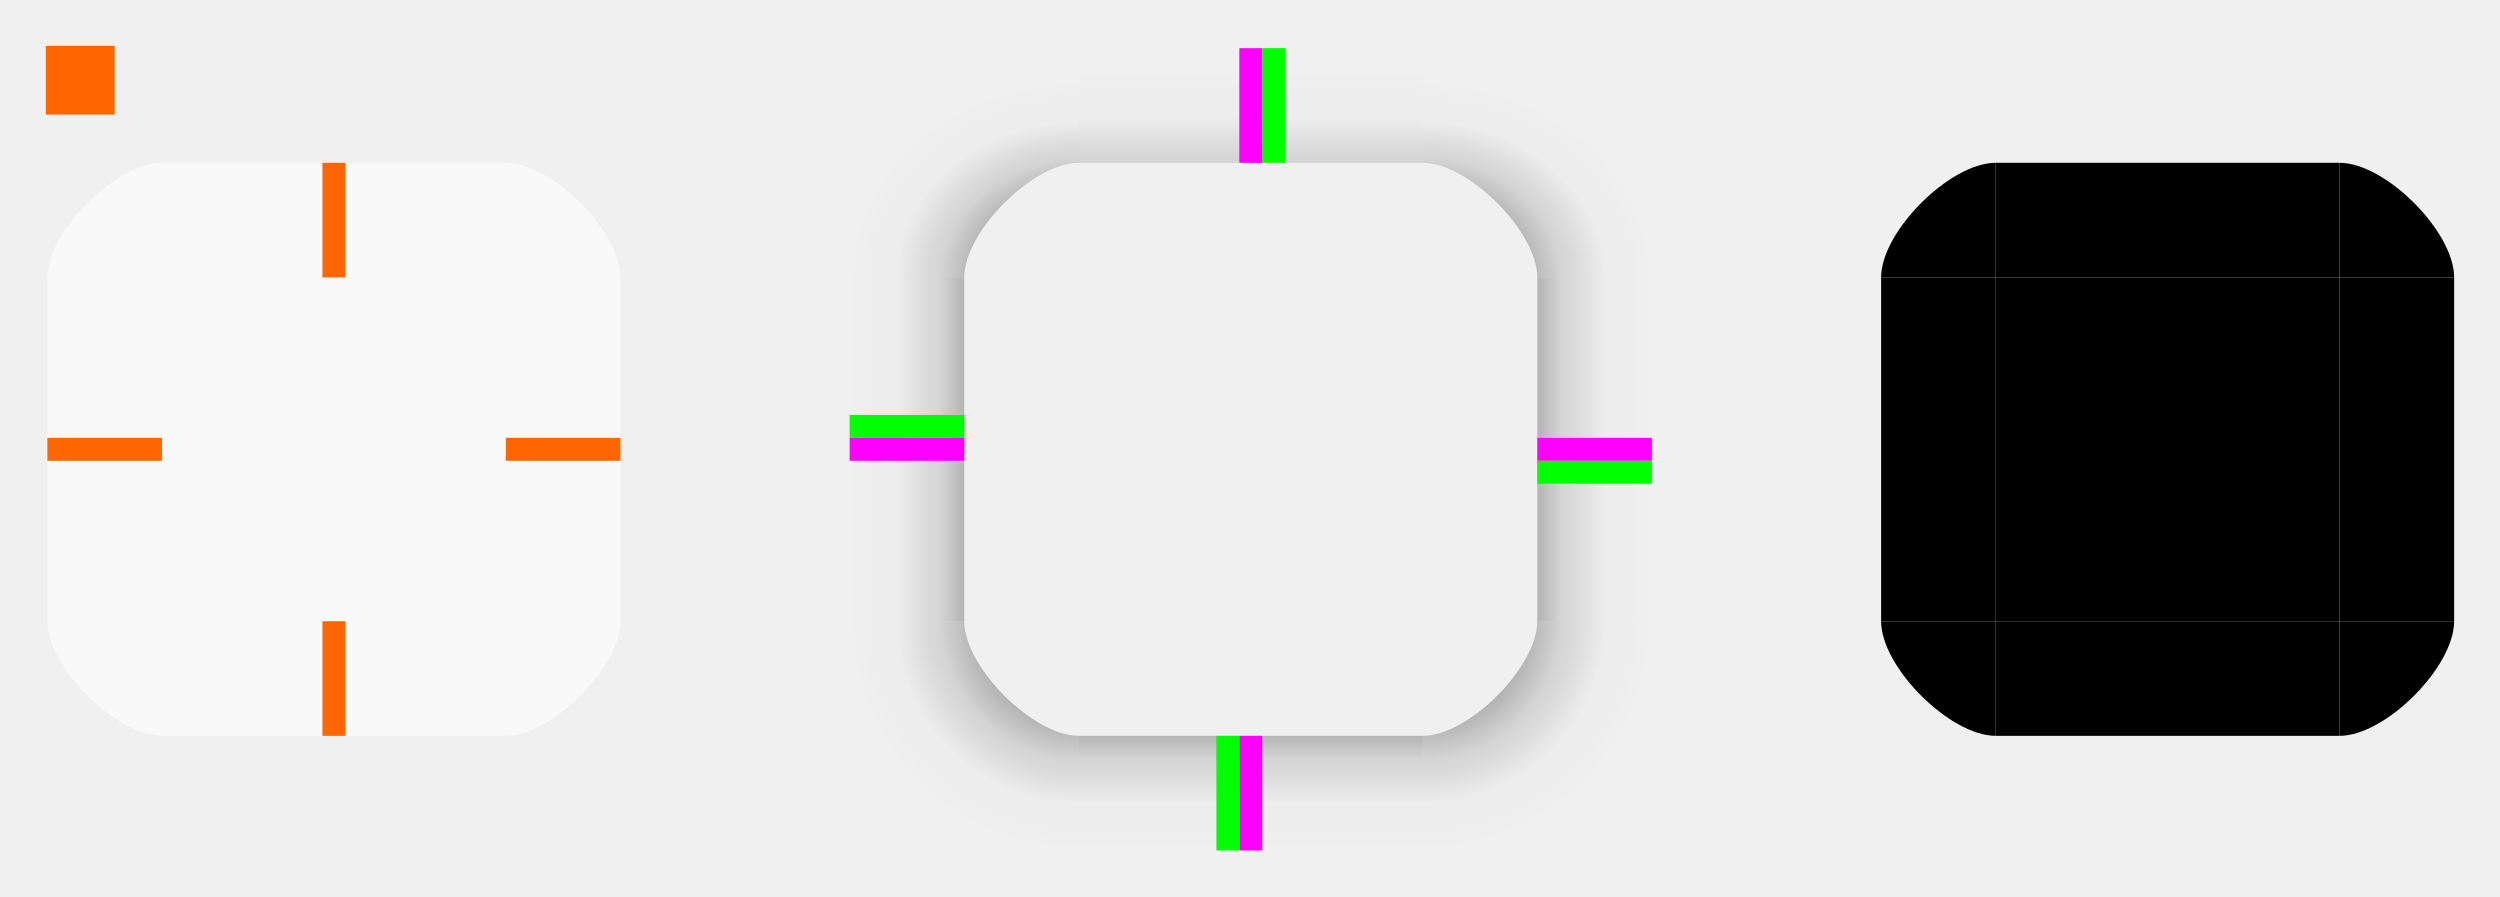
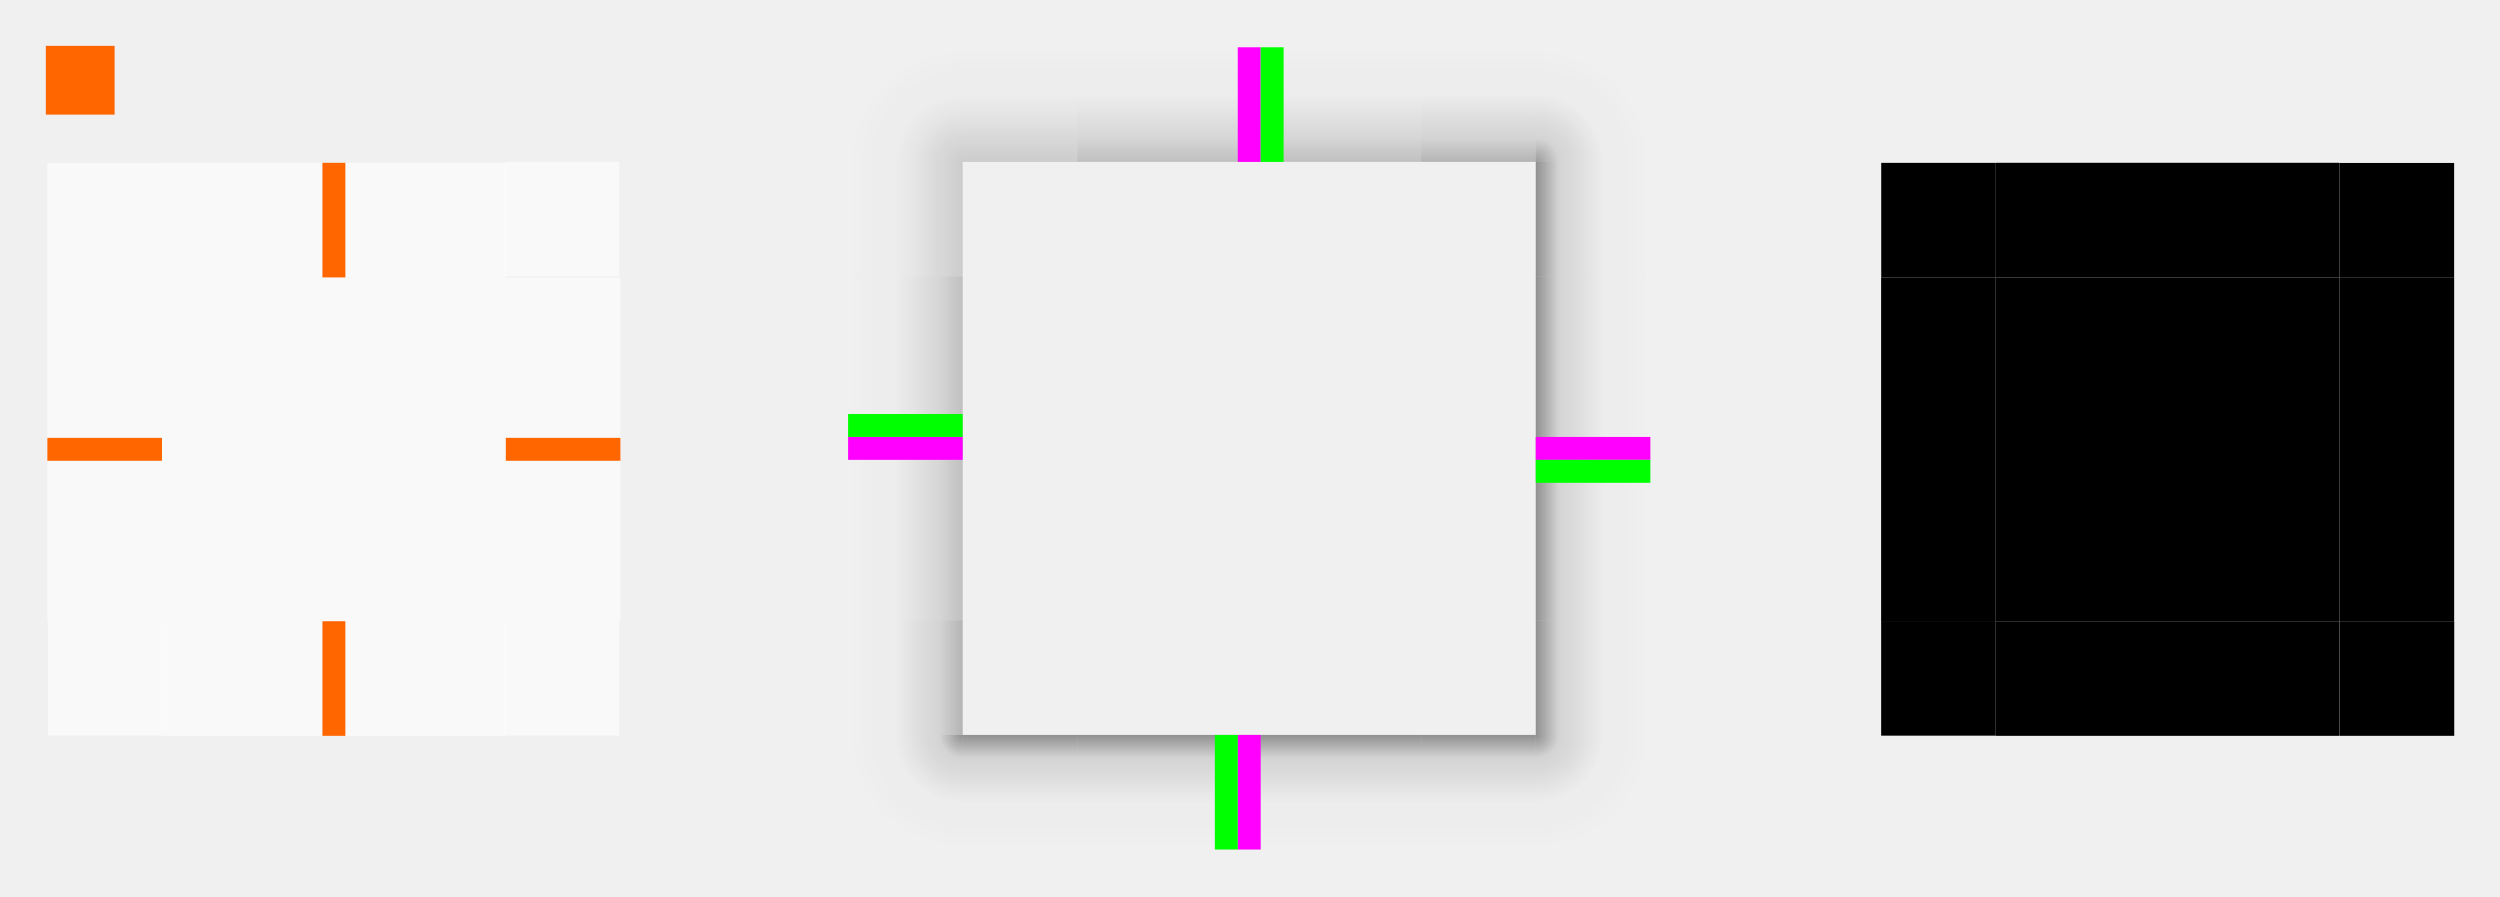
<svg xmlns="http://www.w3.org/2000/svg" xmlns:xlink="http://www.w3.org/1999/xlink" width="109.067" height="39.102" viewBox="0 0 109.067 39.102" version="1.1" id="svg5">
  <defs id="defs2">
-     <linearGradient id="linearGradient20574">
-       <stop style="stop-color:#000000;stop-opacity:0.45" offset="0" id="stop20560" />
-       <stop style="stop-color:#000000;stop-opacity:0.31" offset="0.4" id="stop20562" />
-       <stop style="stop-color:#000000;stop-opacity:0.12" offset="0.6" id="stop20564" />
-       <stop style="stop-color:#000000;stop-opacity:0.07" offset="0.7" id="stop20566" />
-       <stop style="stop-color:#000000;stop-opacity:0.01" offset="0.8" id="stop20568" />
-       <stop style="stop-color:#000000;stop-opacity:0.01" offset="0.9" id="stop20570" />
-       <stop style="stop-color:#000000;stop-opacity:0;" offset="1" id="stop20572" />
+     <linearGradient xlink:href="#linearGradient7934" id="linearGradient2326" gradientUnits="userSpaceOnUse" x1="328" y1="355" x2="328" y2="350" gradientTransform="translate(-0.06653575,-0.03954616)" />
+     <linearGradient id="linearGradient7934">
+       <stop style="stop-color:#000000;stop-opacity:0.2" offset="0" id="stop7922" />
+       <stop style="stop-color:#000000;stop-opacity:0.11" offset="0.2" id="stop7924" />
+       <stop style="stop-color:#000000;stop-opacity:0.06" offset="0.4" id="stop7926" />
+       <stop style="stop-color:#000000;stop-opacity:0.01" offset="0.599" id="stop7928" />
+       <stop style="stop-color:#000000;stop-opacity:0.01" offset="0.798" id="stop7930" />
+       <stop style="stop-color:#000000;stop-opacity:0;" offset="1" id="stop7932" />
    </linearGradient>
-     <linearGradient id="linearGradient20558">
-       <stop style="stop-color:#000000;stop-opacity:0.45" offset="0" id="stop20544" />
-       <stop style="stop-color:#000000;stop-opacity:0.31" offset="0.4" id="stop20546" />
-       <stop style="stop-color:#000000;stop-opacity:0.12" offset="0.6" id="stop20548" />
-       <stop style="stop-color:#000000;stop-opacity:0.07" offset="0.7" id="stop20550" />
-       <stop style="stop-color:#000000;stop-opacity:0.01" offset="0.8" id="stop20552" />
-       <stop style="stop-color:#000000;stop-opacity:0.01" offset="0.9" id="stop20554" />
-       <stop style="stop-color:#000000;stop-opacity:0;" offset="1" id="stop20556" />
+     <linearGradient xlink:href="#linearGradient7934" id="linearGradient2328" gradientUnits="userSpaceOnUse" gradientTransform="translate(-694.9605,-40.06654)" x1="328" y1="355" x2="328" y2="350" />
+     <linearGradient xlink:href="#linearGradient7266" id="linearGradient2330" gradientUnits="userSpaceOnUse" gradientTransform="translate(-694.9605,-694.9335)" x1="328" y1="355" x2="328" y2="350" />
+     <linearGradient id="linearGradient7266">
+       <stop style="stop-color:#000000;stop-opacity:0.4" offset="0" id="stop7254" />
+       <stop style="stop-color:#000000;stop-opacity:0.12" offset="0.2" id="stop7256" />
+       <stop style="stop-color:#000000;stop-opacity:0.07" offset="0.4" id="stop7258" />
+       <stop style="stop-color:#000000;stop-opacity:0.01" offset="0.599" id="stop7260" />
+       <stop style="stop-color:#000000;stop-opacity:0.01" offset="0.798" id="stop7262" />
+       <stop style="stop-color:#000000;stop-opacity:0;" offset="1" id="stop7264" />
    </linearGradient>
-     <linearGradient id="linearGradient20542">
-       <stop style="stop-color:#000000;stop-opacity:0.45" offset="0" id="stop20528" />
-       <stop style="stop-color:#000000;stop-opacity:0.31" offset="0.4" id="stop20530" />
-       <stop style="stop-color:#000000;stop-opacity:0.12" offset="0.6" id="stop20532" />
-       <stop style="stop-color:#000000;stop-opacity:0.07" offset="0.7" id="stop20534" />
-       <stop style="stop-color:#000000;stop-opacity:0.01" offset="0.8" id="stop20536" />
-       <stop style="stop-color:#000000;stop-opacity:0.01" offset="0.9" id="stop20538" />
-       <stop style="stop-color:#000000;stop-opacity:0;" offset="1" id="stop20540" />
+     <linearGradient xlink:href="#linearGradient7266" id="linearGradient2332" gradientUnits="userSpaceOnUse" gradientTransform="translate(-654.9335,-734.9605)" x1="328" y1="355" x2="328" y2="350" />
+     <radialGradient xlink:href="#linearGradient7162" id="radialGradient5825" cx="340" cy="400" fx="340" fy="400" r="3" gradientUnits="userSpaceOnUse" gradientTransform="matrix(1.666668,-7.1111299e-6,7.1111252e-6,1.666667,-226.6699,-266.6642)" />
+     <linearGradient id="linearGradient7162">
+       <stop style="stop-color:#000000;stop-opacity:0.35" offset="0" id="stop7150" />
+       <stop style="stop-color:#000000;stop-opacity:0.12" offset="0.2" id="stop7152" />
+       <stop style="stop-color:#000000;stop-opacity:0.07" offset="0.4" id="stop7154" />
+       <stop style="stop-color:#000000;stop-opacity:0.01" offset="0.599" id="stop7156" />
+       <stop style="stop-color:#000000;stop-opacity:0.01" offset="0.798" id="stop7158" />
+       <stop style="stop-color:#000000;stop-opacity:0;" offset="1" id="stop7160" />
    </linearGradient>
-     <linearGradient id="linearGradient20488">
-       <stop style="stop-color:#000000;stop-opacity:0.25" offset="0" id="stop20476" />
-       <stop style="stop-color:#000000;stop-opacity:0.12" offset="0.2" id="stop20478" />
-       <stop style="stop-color:#000000;stop-opacity:0.07" offset="0.4" id="stop20480" />
-       <stop style="stop-color:#000000;stop-opacity:0.01" offset="0.599" id="stop20482" />
-       <stop style="stop-color:#000000;stop-opacity:0.01" offset="0.798" id="stop20484" />
-       <stop style="stop-color:#000000;stop-opacity:0;" offset="1" id="stop20486" />
+     <linearGradient xlink:href="#linearGradient921" id="linearGradient6084" x1="337" y1="400" x2="337" y2="395" gradientUnits="userSpaceOnUse" />
+     <linearGradient id="linearGradient921">
+       <stop style="stop-color:#000000;stop-opacity:0.25" offset="0" id="stop909" />
+       <stop style="stop-color:#000000;stop-opacity:0.12" offset="0.2" id="stop911" />
+       <stop style="stop-color:#000000;stop-opacity:0.07" offset="0.4" id="stop913" />
+       <stop style="stop-color:#000000;stop-opacity:0.01" offset="0.599" id="stop915" />
+       <stop style="stop-color:#000000;stop-opacity:0.01" offset="0.798" id="stop917" />
+       <stop style="stop-color:#000000;stop-opacity:0;" offset="1" id="stop919" />
    </linearGradient>
-     <linearGradient id="linearGradient20474">
-       <stop style="stop-color:#000000;stop-opacity:0.25" offset="0" id="stop20462" />
-       <stop style="stop-color:#000000;stop-opacity:0.12" offset="0.2" id="stop20464" />
-       <stop style="stop-color:#000000;stop-opacity:0.07" offset="0.4" id="stop20466" />
-       <stop style="stop-color:#000000;stop-opacity:0.01" offset="0.599" id="stop20468" />
-       <stop style="stop-color:#000000;stop-opacity:0.01" offset="0.798" id="stop20470" />
-       <stop style="stop-color:#000000;stop-opacity:0;" offset="1" id="stop20472" />
+     <linearGradient xlink:href="#linearGradient7266" id="linearGradient6281" gradientUnits="userSpaceOnUse" x1="337" y1="400" x2="337" y2="395" gradientTransform="rotate(90,337.5,402.5)" />
+     <radialGradient xlink:href="#linearGradient7266" id="radialGradient5825-1" cx="340" cy="400" fx="340" fy="400" r="3" gradientUnits="userSpaceOnUse" gradientTransform="matrix(1.666668,-7.1111299e-6,7.1111252e-6,1.666667,-226.6699,-266.6642)" />
+     <linearGradient xlink:href="#linearGradient7266" id="linearGradient6915" gradientUnits="userSpaceOnUse" x1="337" y1="400" x2="337" y2="395" />
+     <radialGradient xlink:href="#linearGradient7266" id="radialGradient5825-2" cx="340" cy="400" fx="340" fy="400" r="3" gradientUnits="userSpaceOnUse" gradientTransform="matrix(1.666668,-7.1111299e-6,7.1111252e-6,1.666667,-226.6699,-266.6642)" />
+     <linearGradient xlink:href="#linearGradient921" id="linearGradient6995" gradientUnits="userSpaceOnUse" gradientTransform="rotate(90,337.5,402.5)" x1="337" y1="400" x2="337" y2="395" />
+     <radialGradient xlink:href="#linearGradient7692" id="radialGradient5825-5" cx="340" cy="400" fx="340" fy="400" r="3" gradientUnits="userSpaceOnUse" gradientTransform="matrix(1.666668,-7.1111299e-6,7.1111252e-6,1.666667,-226.6699,-266.6642)" />
+     <linearGradient id="linearGradient7692">
+       <stop style="stop-color:#000000;stop-opacity:0.15" offset="0" id="stop7680" />
+       <stop style="stop-color:#000000;stop-opacity:0.1" offset="0.2" id="stop7682" />
+       <stop style="stop-color:#000000;stop-opacity:0.05" offset="0.4" id="stop7684" />
+       <stop style="stop-color:#000000;stop-opacity:0.01" offset="0.599" id="stop7686" />
+       <stop style="stop-color:#000000;stop-opacity:0.01" offset="0.798" id="stop7688" />
+       <stop style="stop-color:#000000;stop-opacity:0;" offset="1" id="stop7690" />
    </linearGradient>
-     <linearGradient id="linearGradient19446">
-       <stop style="stop-color:#000000;stop-opacity:0.45" offset="0" id="stop19432" />
-       <stop style="stop-color:#000000;stop-opacity:0.31" offset="0.4" id="stop19434" />
-       <stop style="stop-color:#000000;stop-opacity:0.12" offset="0.6" id="stop19436" />
-       <stop style="stop-color:#000000;stop-opacity:0.07" offset="0.7" id="stop19438" />
-       <stop style="stop-color:#000000;stop-opacity:0.01" offset="0.8" id="stop19440" />
-       <stop style="stop-color:#000000;stop-opacity:0.01" offset="0.9" id="stop19442" />
-       <stop style="stop-color:#000000;stop-opacity:0;" offset="1" id="stop19444" />
-     </linearGradient>
-     <linearGradient id="linearGradient18914">
-       <stop style="stop-color:#000000;stop-opacity:0.25" offset="0" id="stop18902" />
-       <stop style="stop-color:#000000;stop-opacity:0.12" offset="0.2" id="stop18904" />
-       <stop style="stop-color:#000000;stop-opacity:0.07" offset="0.4" id="stop18906" />
-       <stop style="stop-color:#000000;stop-opacity:0.01" offset="0.599" id="stop18908" />
-       <stop style="stop-color:#000000;stop-opacity:0.01" offset="0.798" id="stop18910" />
-       <stop style="stop-color:#000000;stop-opacity:0;" offset="1" id="stop18912" />
-     </linearGradient>
-     <linearGradient id="linearGradient15516">
-       <stop style="stop-color:#000000;stop-opacity:0.12" offset="0" id="stop15504" />
-       <stop style="stop-color:#000000;stop-opacity:0.07" offset="0.2" id="stop15506" />
-       <stop style="stop-color:#000000;stop-opacity:0.01" offset="0.4" id="stop15508" />
-       <stop style="stop-color:#000000;stop-opacity:0.01" offset="0.599" id="stop15510" />
-       <stop style="stop-color:#000000;stop-opacity:0" offset="0.798" id="stop15512" />
-       <stop style="stop-color:#000000;stop-opacity:0;" offset="1" id="stop15514" />
-     </linearGradient>
-     <radialGradient xlink:href="#linearGradient20542" id="radialGradient12583-2-82-3-9" cx="310" cy="361.25" fx="310" fy="361.25" r="5" gradientUnits="userSpaceOnUse" gradientTransform="matrix(0,2,-2,0,1057.5,-245)" />
-     <linearGradient xlink:href="#linearGradient15516" id="linearGradient18867" gradientUnits="userSpaceOnUse" x1="328" y1="355" x2="328" y2="350" />
-     <linearGradient xlink:href="#linearGradient18914" id="linearGradient18871" gradientUnits="userSpaceOnUse" gradientTransform="translate(-695,-40)" x1="328" y1="355" x2="328" y2="350" />
-     <linearGradient xlink:href="#linearGradient20474" id="linearGradient19227" gradientUnits="userSpaceOnUse" gradientTransform="translate(-695,-695)" x1="328" y1="355" x2="328" y2="350" />
-     <linearGradient xlink:href="#linearGradient20488" id="linearGradient19258" gradientUnits="userSpaceOnUse" gradientTransform="translate(-655,-735)" x1="328" y1="355" x2="328" y2="350" />
-     <radialGradient xlink:href="#linearGradient20558" id="radialGradient12583-2-82-3-9-5" cx="310" cy="361.25" fx="310" fy="361.25" r="5" gradientUnits="userSpaceOnUse" gradientTransform="matrix(0,2,2,0,-402.5,-245)" />
-     <radialGradient xlink:href="#linearGradient20574" id="radialGradient12583-2-82-3-9-5-1" cx="310" cy="361.25" fx="310" fy="361.25" r="5" gradientUnits="userSpaceOnUse" gradientTransform="matrix(0,-1.707342,-2,0,1057.5,889.2759)" />
-     <radialGradient xlink:href="#linearGradient19446" id="radialGradient12583-2-82-3-9-5-1-2" cx="310" cy="361.25" fx="310" fy="361.25" r="5" gradientUnits="userSpaceOnUse" gradientTransform="matrix(0,-1.707342,2,0,-402.5,889.2759)" />
+     <linearGradient xlink:href="#linearGradient7692" id="linearGradient7071" gradientUnits="userSpaceOnUse" x1="337" y1="400" x2="337" y2="395" />
+     <linearGradient xlink:href="#linearGradient7692" id="linearGradient7073" gradientUnits="userSpaceOnUse" gradientTransform="rotate(90,337.5,402.5)" x1="337" y1="400" x2="337" y2="395" />
+     <linearGradient xlink:href="#linearGradient7266" id="linearGradient1208" gradientUnits="userSpaceOnUse" gradientTransform="rotate(90,337.5,402.5)" x1="337" y1="400" x2="337" y2="395" />
+     <linearGradient xlink:href="#linearGradient7266" id="linearGradient1210" gradientUnits="userSpaceOnUse" x1="337" y1="400" x2="337" y2="395" />
  </defs>
  <g id="layer1" transform="translate(-272.9331,-347.8976)">
    <rect style="opacity:1;fill:#ffffff;fill-opacity:0.6;fill-rule:nonzero" id="center" width="15" height="15" x="280" y="360" class="ColorScheme-Background" />
    <rect style="opacity:1;fill:#ffffff;fill-opacity:0.6;fill-rule:evenodd" id="right" width="5" height="15" x="295" y="360" class="ColorScheme-Background" />
    <rect style="opacity:1;fill:#ffffff;fill-opacity:0.6;fill-rule:nonzero" id="top" width="15" height="5" x="280" y="355" class="ColorScheme-Background" />
    <rect style="opacity:1;fill:#ffffff;fill-opacity:0.6;fill-rule:evenodd" id="left" width="5" height="15" x="275" y="360" class="ColorScheme-Background" />
    <rect style="opacity:1;fill:#ffffff;fill-opacity:0.6;fill-rule:evenodd" id="bottom" width="15" height="5" x="280" y="375" class="ColorScheme-Background" />
-     <path d="m 295,355 v 5 h 5 c 0,-2 -3,-5 -5,-5 z" id="topright" style="opacity:1;fill:#ffffff;fill-opacity:0.6;fill-rule:nonzero" class="ColorScheme-Background" />
-     <path d="m 275,360 h 5 v -5 c -2,0 -5,3 -5,5 z" id="topleft" style="opacity:1;fill:#ffffff;fill-opacity:0.6;fill-rule:nonzero" class="ColorScheme-Background" />
-     <path d="m 280,380 v -5 h -5 c 0,2 3,5 5,5 z" id="bottomleft" style="opacity:1;fill:#ffffff;fill-opacity:0.6;fill-rule:nonzero" class="ColorScheme-Background" />
-     <path d="m 300,375 h -5 v 5 c 2,0 5,-3 5,-5 z" id="bottomright" style="opacity:1;fill:#ffffff;fill-opacity:0.6;fill-rule:nonzero" class="ColorScheme-Background" />
    <rect style="fill:#000000;fill-opacity:1;fill-rule:nonzero" id="mask-center" width="15" height="15" x="360" y="360" />
    <rect style="fill:#000000;fill-opacity:1;fill-rule:evenodd" id="mask-right" width="5" height="15" x="375" y="360" />
    <rect style="fill:#000000;fill-opacity:1;fill-rule:nonzero" id="mask-top" width="15" height="5" x="360" y="355" />
    <rect style="fill:#000000;fill-opacity:1;fill-rule:evenodd" id="mask-left" width="5" height="15" x="355" y="360" />
    <rect style="fill:#000000;fill-opacity:1;fill-rule:evenodd" id="mask-bottom" width="15" height="5" x="360" y="375" />
-     <path d="m 375,355 v 5 h 5 c 0,-2 -3,-5 -5,-5 z" id="mask-topright" style="fill:#000000;fill-opacity:1" />
-     <path d="m 355,360 h 5 v -5 c -2,0 -5,3 -5,5 z" id="mask-topleft" style="fill:#000000;fill-opacity:1" />
-     <path d="m 360,380 v -5 h -5 c 0,2 3,5 5,5 z" id="mask-bottomleft" style="fill:#000000;fill-opacity:1" />
-     <path d="m 380,375 h -5 v 5 c 2,0 5,-3 5,-5 z" id="mask-bottomright" style="fill:#000000;fill-opacity:1" />
    <rect style="opacity:1;fill:#ff6600;fill-opacity:1;fill-rule:nonzero" id="hint-left-margin" width="5" height="1" x="275" y="367" />
    <rect style="opacity:1;fill:#ff6600;fill-opacity:1;fill-rule:nonzero;stroke-width:1" id="hint-top-margin" width="1" height="5" x="287" y="355" />
    <rect style="opacity:1;fill:#ff6600;fill-opacity:1;fill-rule:nonzero" id="hint-right-margin" width="5" height="1" x="295" y="367" />
    <rect style="opacity:1;fill:#ff6600;fill-opacity:1;fill-rule:nonzero" id="hint-bottom-margin" width="1" height="5" x="287" y="375" />
    <rect style="opacity:1;fill:#ff6600;fill-opacity:1;fill-rule:nonzero;stroke-width:0.6" id="hint-tile-center" width="3" height="3" x="274.933" y="349.898" />
    <g id="g4866">
      <g id="g4869" />
    </g>
-     <rect style="fill:url(#linearGradient18867);fill-opacity:1;fill-rule:nonzero" id="shadow-top" width="15" height="5" x="320" y="350" />
-     <rect style="fill:url(#linearGradient18871);fill-opacity:1;fill-rule:nonzero" id="shadow-left" width="15" height="5" x="-375" y="310" transform="rotate(-90)" />
-     <rect style="fill:url(#linearGradient19227);fill-opacity:1;fill-rule:nonzero" id="shadow-right" width="15" height="5" x="-375" y="-345" transform="matrix(0,-1,-1,0,0,0)" />
-     <rect style="fill:url(#linearGradient19258);fill-opacity:1;fill-rule:nonzero" id="shadow-bottom" width="15" height="5" x="-335" y="-385" transform="scale(-1)" />
-     <path style="fill:url(#radialGradient12583-2-82-3-9);fill-opacity:1;stroke:none;stroke-width:1px;stroke-linecap:butt;stroke-linejoin:miter;stroke-opacity:1" d="m 340,375 c 0,2 -3,5 -5,5 v 5 h 10 v -10 c -1.575,0 -2.417,0 -5,0 z" id="shadow-bottomright" />
-     <path style="fill:url(#radialGradient12583-2-82-3-9-5);fill-opacity:1;stroke:none;stroke-width:1px;stroke-linecap:butt;stroke-linejoin:miter;stroke-opacity:1" d="m 315,375 c 0,2 3,5 5,5 v 5 h -10 v -10 c 1.575,0 2.417,0 5,0 z" id="shadow-bottomleft" />
-     <path style="fill:url(#radialGradient12583-2-82-3-9-5-1);fill-opacity:1;stroke:none;stroke-width:1px;stroke-linecap:butt;stroke-linejoin:miter;stroke-opacity:1" d="m 340,360 c 0,-2 -3,-5 -5,-5 v -5 h 10 v 10 c -1.575,0 -2.417,0 -5,0 z" id="shadow-topright" />
-     <path style="fill:url(#radialGradient12583-2-82-3-9-5-1-2);fill-opacity:1;stroke:none;stroke-width:1px;stroke-linecap:butt;stroke-linejoin:miter;stroke-opacity:1" d="m 315,360 c 0,-2 3,-5 5,-5 v -5 h -10 v 10 c 1.575,0 2.417,0 5,0 z" id="shadow-topleft" />
-     <rect style="opacity:1;fill:#ff00ff;fill-opacity:1;fill-rule:nonzero;stroke:none;stroke-opacity:0.31" id="shadow-hint-top-margin" width="1" height="5" x="327" y="350" />
-     <rect style="opacity:1;fill:#ff00ff;fill-opacity:1;fill-rule:nonzero;stroke:none;stroke-opacity:0.31" id="shadow-hint-right-margin" width="5" height="1" x="340" y="367" />
-     <rect style="opacity:1;fill:#ff00ff;fill-opacity:1;fill-rule:nonzero;stroke:none;stroke-opacity:0.31" id="shadow-hint-bottom-margin" width="1" height="5" x="327" y="380" />
-     <rect style="opacity:1;fill:#ff00ff;fill-opacity:1;fill-rule:nonzero;stroke:none;stroke-opacity:0.31" id="shadow-hint-left-margin" width="5" height="1" x="310" y="367" />
-     <rect style="opacity:1;fill:#00ff00;fill-opacity:1;fill-rule:nonzero;stroke:none;stroke-opacity:0.31" id="shadow-hint-top-inset" width="1" height="5" x="328" y="350" />
-     <rect style="opacity:1;fill:#00ff00;fill-opacity:1;fill-rule:nonzero;stroke:none;stroke-opacity:0.31" id="shadow-hint-right-inset" width="5" height="1" x="340" y="368" />
-     <rect style="opacity:1;fill:#00ff00;fill-opacity:1;fill-rule:nonzero;stroke:none;stroke-opacity:0.31" id="shadow-hint-bottom-inset" width="1" height="5" x="326" y="380" />
-     <rect style="opacity:1;fill:#00ff00;fill-opacity:1;fill-rule:nonzero;stroke:none;stroke-opacity:0.31" id="shadow-hint-left-inset" width="5" height="1" x="310" y="366" />
+     <rect style="fill:#ffffff;fill-opacity:0.6;fill-rule:nonzero;stroke-width:0.577" id="topleft" width="4.997" height="4.991" x="275" y="355.003" class="ColorScheme-Background" />
+     <rect style="fill:#ffffff;fill-opacity:0.6;fill-rule:nonzero;stroke-width:0.577" id="topright" width="4.997" height="4.991" x="294.957" y="354.956" class="ColorScheme-Background" />
+     <rect style="fill:#ffffff;fill-opacity:0.6;fill-rule:nonzero;stroke-width:0.577" id="topleft-3" width="4.997" height="4.991" x="294.957" y="374.995" class="ColorScheme-Background" />
+     <rect style="fill:#ffffff;fill-opacity:0.6;fill-rule:nonzero;stroke-width:0.577" id="bottomleft" width="4.997" height="4.991" x="275.022" y="374.995" class="ColorScheme-Background" />
+     <rect style="fill:#000000;fill-opacity:1;fill-rule:nonzero;stroke-width:0.577" id="mask-topleft" width="4.998" height="5" x="355.005" y="355.003" />
+     <rect style="fill:#000000;fill-opacity:1;fill-rule:nonzero;stroke-width:0.577" id="mask-topright" width="4.998" height="5" x="375.001" y="355.007" />
+     <rect style="fill:#000000;fill-opacity:1;fill-rule:nonzero;stroke-width:0.577" id="mask-bottomright" width="4.998" height="5" x="375.006" y="374.999" />
+     <rect style="fill:#000000;fill-opacity:1;fill-rule:nonzero;stroke-width:0.577" id="mask-bottomleft" width="4.998" height="5" x="355.002" y="374.992" />
+     <rect style="fill:url(#linearGradient2326);fill-opacity:1;fill-rule:nonzero" id="shadow-top" width="15" height="5" x="319.933" y="349.96" />
+     <rect style="fill:url(#linearGradient2328);fill-opacity:1;fill-rule:nonzero" id="shadow-lef" width="15" height="5" x="-374.96" y="309.933" transform="rotate(-90)" />
+     <rect style="fill:url(#linearGradient2330);fill-opacity:1;fill-rule:nonzero" id="shadow-right" width="15" height="5" x="-374.96" y="-344.933" transform="matrix(0,-1,-1,0,0,0)" />
+     <rect style="fill:url(#linearGradient2332);fill-opacity:1;fill-rule:nonzero" id="shadow-bottom" width="15" height="5" x="-334.933" y="-384.96" transform="scale(-1)" />
+     <rect style="fill:#ff00ff;fill-opacity:1;fill-rule:nonzero;stroke:none;stroke-opacity:0.31" id="shadow-hint-top-margin-1" width="1" height="5" x="326.933" y="349.96" />
+     <rect style="fill:#ff00ff;fill-opacity:1;fill-rule:nonzero;stroke:none;stroke-opacity:0.31" id="shadow-hint-right-margin-4" width="5" height="1" x="339.933" y="366.96" />
+     <rect style="fill:#ff00ff;fill-opacity:1;fill-rule:nonzero;stroke:none;stroke-opacity:0.31" id="shadow-hint-bottom-margin-5" width="1" height="5" x="326.933" y="379.96" />
+     <rect style="fill:#ff00ff;fill-opacity:1;fill-rule:nonzero;stroke:none;stroke-opacity:0.31" id="shadow-hint-left-margin-2" width="5" height="1" x="309.933" y="366.96" />
+     <rect style="fill:#00ff00;fill-opacity:1;fill-rule:nonzero;stroke:none;stroke-opacity:0.31" id="shadow-hint-top-inset-1" width="1" height="5" x="327.933" y="349.96" />
+     <rect style="fill:#00ff00;fill-opacity:1;fill-rule:nonzero;stroke:none;stroke-opacity:0.31" id="shadow-hint-right-inset-1" width="5" height="1" x="339.933" y="367.96" />
+     <rect style="fill:#00ff00;fill-opacity:1;fill-rule:nonzero;stroke:none;stroke-opacity:0.31" id="shadow-hint-bottom-inset-9" width="1" height="5" x="325.933" y="379.96" />
+     <rect style="fill:#00ff00;fill-opacity:1;fill-rule:nonzero;stroke:none;stroke-opacity:0.31" id="shadow-hint-left-inset-8" width="5" height="1" x="309.933" y="365.96" />
+     <g id="shadow-topright" transform="translate(-0.06653575,-45.03955)">
+       <path style="fill:url(#radialGradient5825);fill-opacity:1;stroke:none;stroke-width:1px;stroke-linecap:butt;stroke-linejoin:miter;stroke-opacity:1" d="m 340,395 v 5 h 5 v -5 z" id="path5817" />
+       <path style="fill:url(#linearGradient6084);fill-opacity:1;stroke:none;stroke-width:1px;stroke-linecap:butt;stroke-linejoin:miter;stroke-opacity:1" d="m 335,400 v -5 h 5 v 5 z" id="path6010" />
+       <path style="fill:url(#linearGradient1208);fill-opacity:1;stroke:none;stroke-width:1px;stroke-linecap:butt;stroke-linejoin:miter;stroke-opacity:1" d="m 340,400 h 5 v 5 h -5 z" id="path6010-6" />
+     </g>
+     <g id="shadow-bottomright" transform="rotate(90,349.9865,389.947)">
+       <path style="fill:url(#radialGradient5825-1);fill-opacity:1;stroke:none;stroke-width:1px;stroke-linecap:butt;stroke-linejoin:miter;stroke-opacity:1" d="m 340,395 v 5 h 5 v -5 z" id="path5817-4" />
+       <path style="fill:url(#linearGradient1210);fill-opacity:1;stroke:none;stroke-width:1px;stroke-linecap:butt;stroke-linejoin:miter;stroke-opacity:1" d="m 335,400 v -5 h 5 v 5 z" id="path6010-4" />
+       <path style="fill:url(#linearGradient6281);fill-opacity:1;stroke:none;stroke-width:1px;stroke-linecap:butt;stroke-linejoin:miter;stroke-opacity:1" d="m 340,400 h 5 v 5 h -5 z" id="path6010-6-8" />
+     </g>
+     <g id="shadow-bottomleft" transform="rotate(180,327.4667,389.9802)">
+       <path style="fill:url(#radialGradient5825-2);fill-opacity:1;stroke:none;stroke-width:1px;stroke-linecap:butt;stroke-linejoin:miter;stroke-opacity:1" d="m 340,395 v 5 h 5 v -5 z" id="path5817-7" />
+       <path style="fill:url(#linearGradient6915);fill-opacity:1;stroke:none;stroke-width:1px;stroke-linecap:butt;stroke-linejoin:miter;stroke-opacity:1" d="m 335,400 v -5 h 5 v 5 z" id="path6010-61" />
+       <path style="fill:url(#linearGradient6995);fill-opacity:1;stroke:none;stroke-width:1px;stroke-linecap:butt;stroke-linejoin:miter;stroke-opacity:1" d="m 340,400 h 5 v 5 h -5 z" id="path6010-6-6" />
+     </g>
+     <g id="shadow-topleft" transform="rotate(-90,304.947,390.0135)">
+       <path style="fill:url(#radialGradient5825-5);fill-opacity:1;stroke:none;stroke-width:1px;stroke-linecap:butt;stroke-linejoin:miter;stroke-opacity:1" d="m 340,395 v 5 h 5 v -5 z" id="path5817-8" />
+       <path style="fill:url(#linearGradient7071);fill-opacity:1;stroke:none;stroke-width:1px;stroke-linecap:butt;stroke-linejoin:miter;stroke-opacity:1" d="m 335,400 v -5 h 5 v 5 z" id="path6010-8" />
+       <path style="fill:url(#linearGradient7073);fill-opacity:1;stroke:none;stroke-width:1px;stroke-linecap:butt;stroke-linejoin:miter;stroke-opacity:1" d="m 340,400 h 5 v 5 h -5 z" id="path6010-6-83" />
+     </g>
  </g>
</svg>
